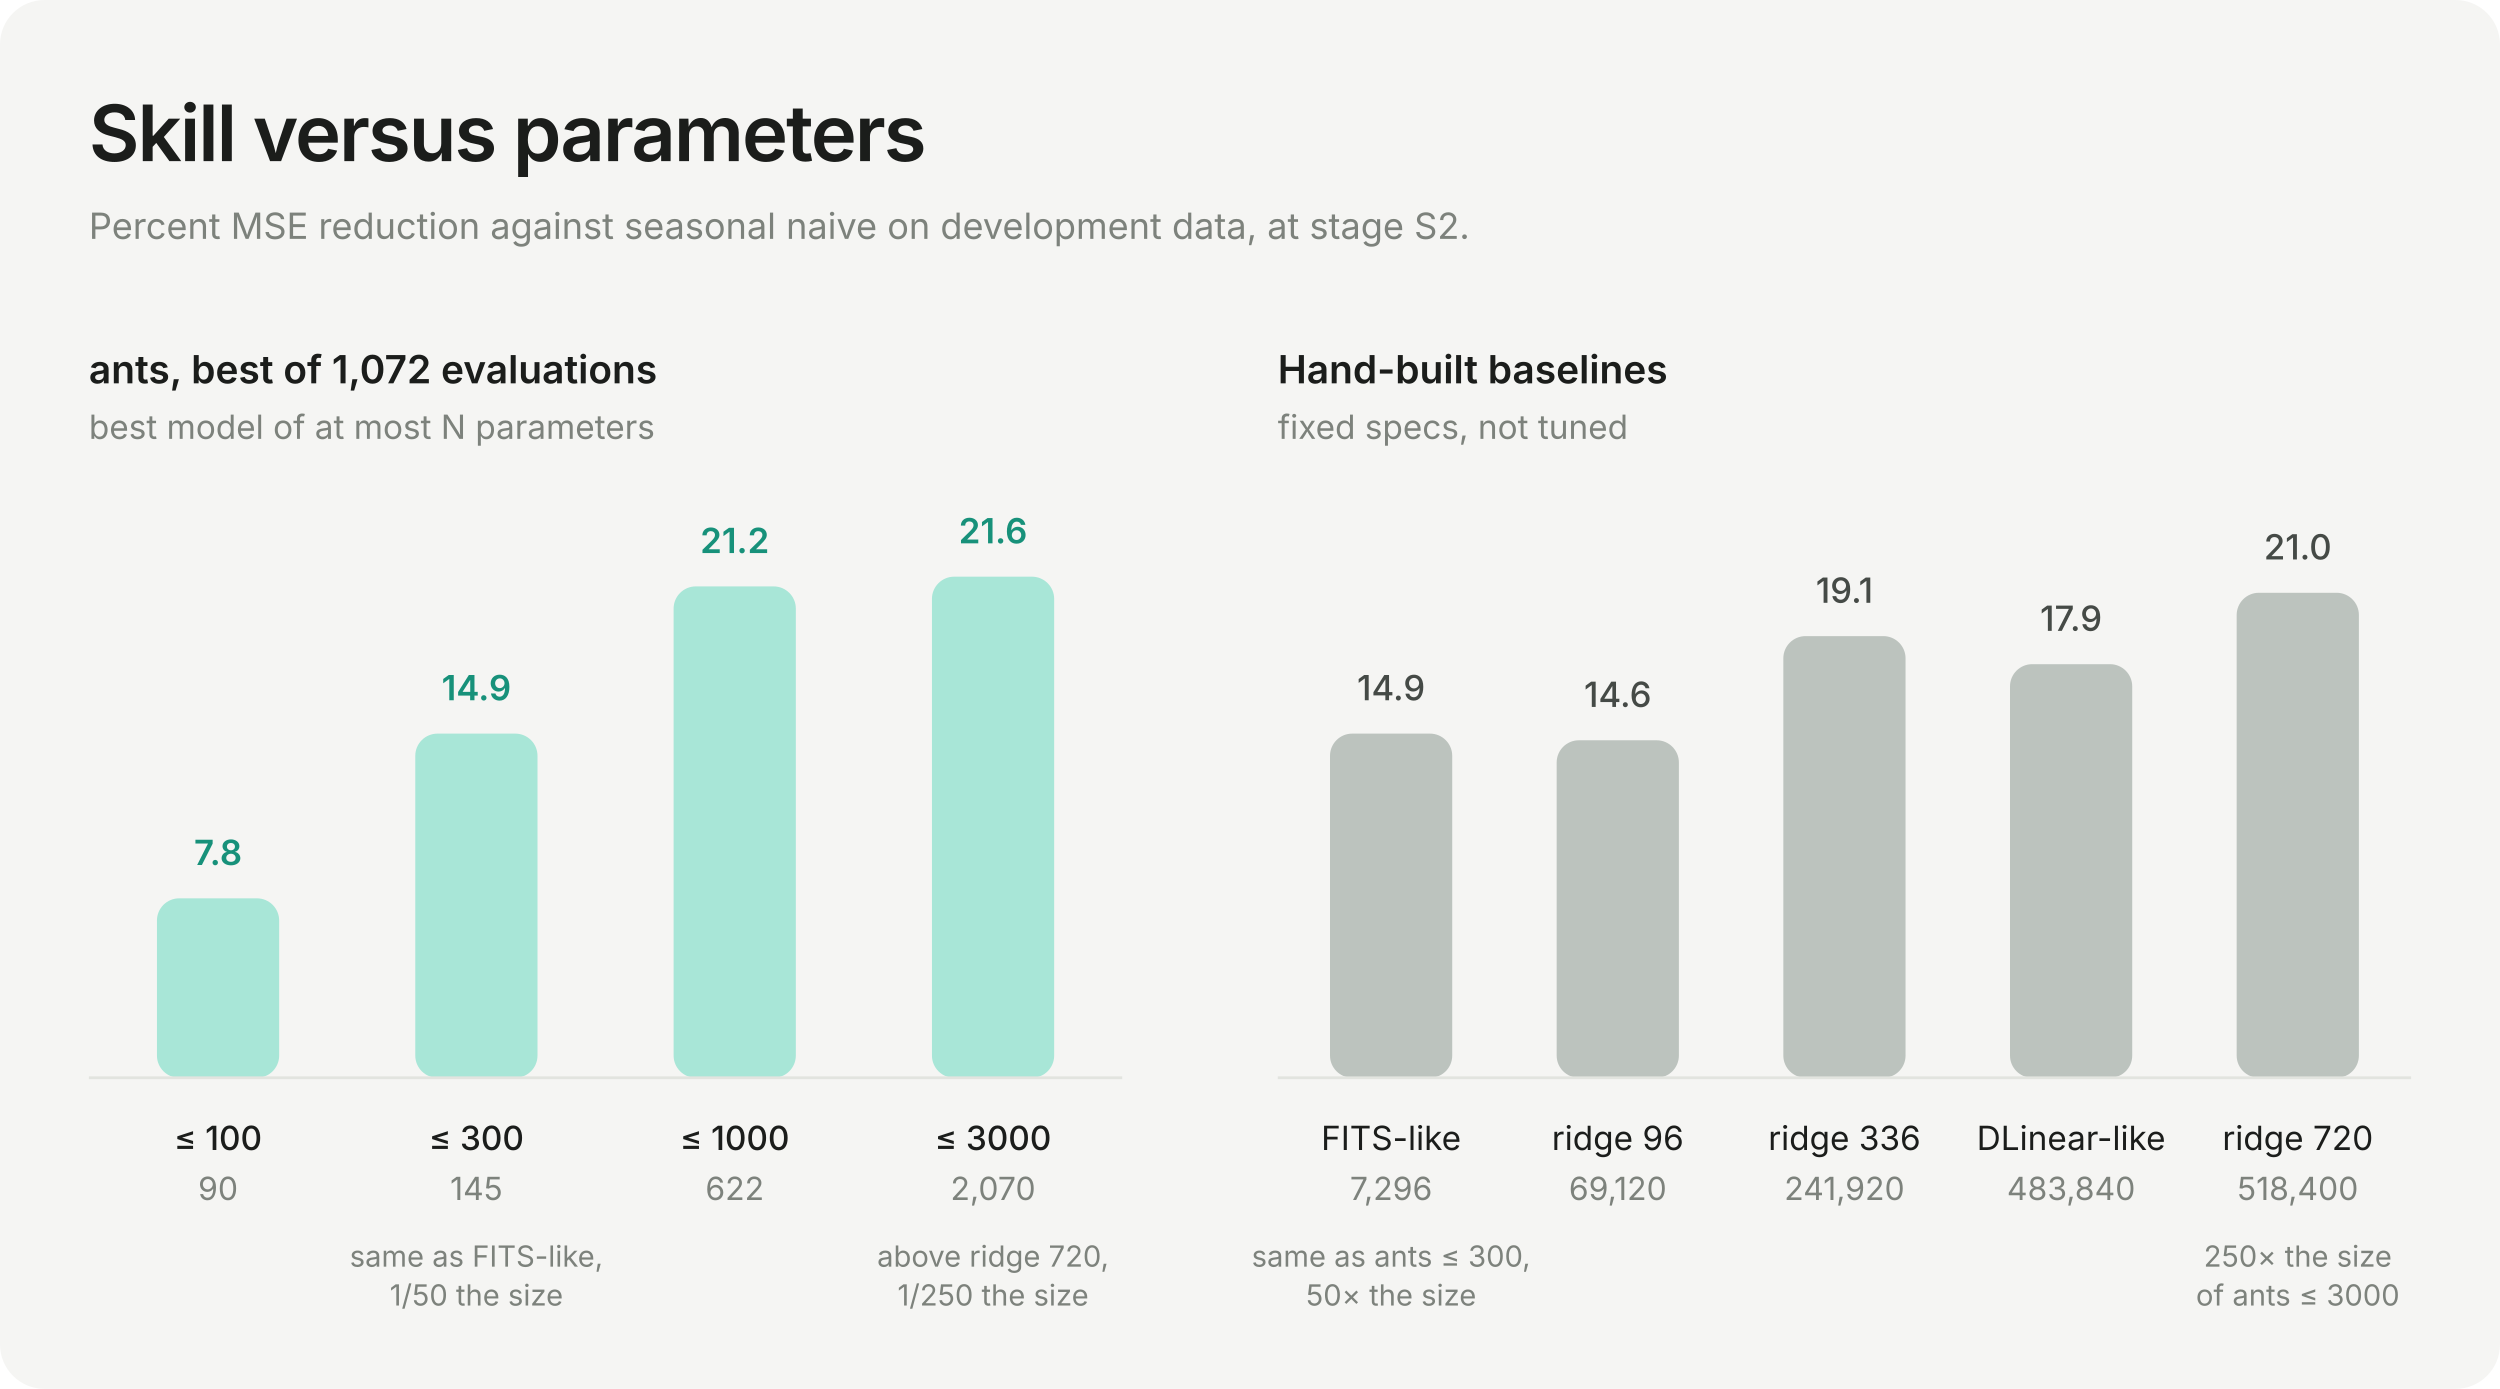
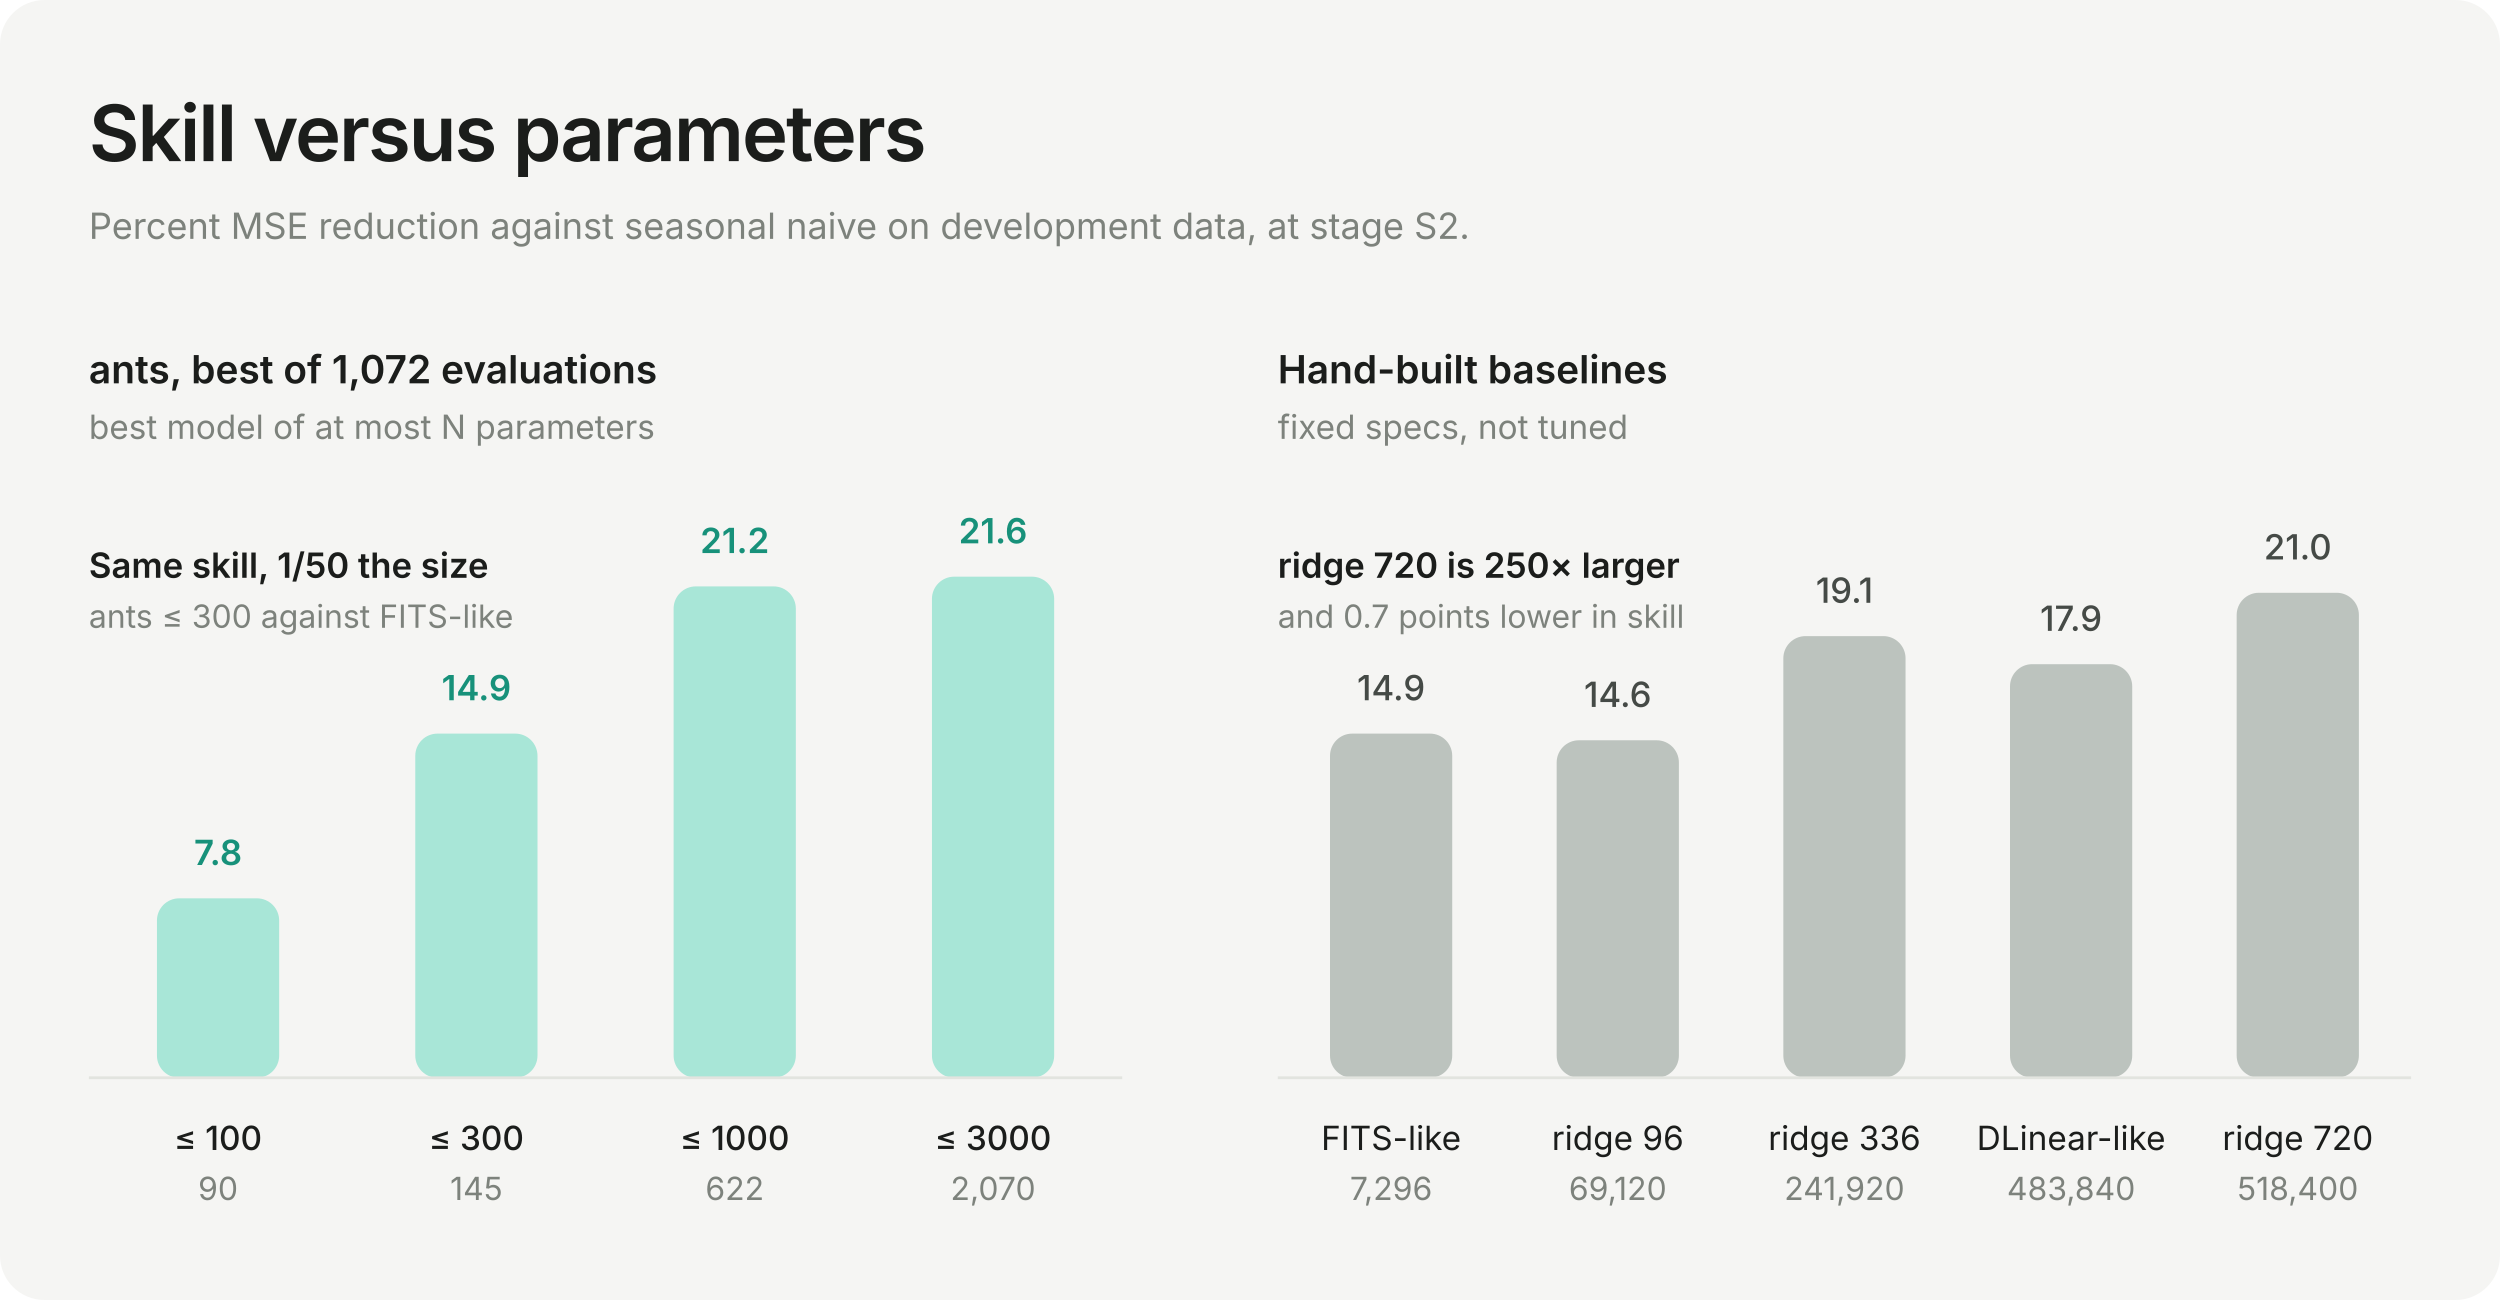
- <svg xmlns="http://www.w3.org/2000/svg" viewBox="0 0 900 500" width="900" role="img" aria-label="Skill versus parameters">
-   <rect width="900" height="500" rx="16" fill="#f5f5f3" />
+ <svg xmlns="http://www.w3.org/2000/svg" viewBox="0 0 900 468" width="900" role="img" aria-label="Skill versus parameters">
+   <rect width="900" height="468" rx="16" fill="#f5f5f3" />
  <text x="32.0" y="58.0" font-family="Inter,'Inter Variable',ui-sans-serif,-apple-system,BlinkMacSystemFont,'SF Pro Text','Segoe UI',Roboto,'Helvetica Neue',Arial,sans-serif" font-size="28" fill="#1b1d1b" text-anchor="start" font-weight="600" letter-spacing="-0.7" style="font-variant-numeric:tabular-nums;font-feature-settings:'tnum'">Skill versus parameters</text>
  <text x="32.0" y="86.0" font-family="Inter,'Inter Variable',ui-sans-serif,-apple-system,BlinkMacSystemFont,'SF Pro Text','Segoe UI',Roboto,'Helvetica Neue',Arial,sans-serif" font-size="13" fill="#7d827c" text-anchor="start" font-weight="400" letter-spacing="0" style="font-variant-numeric:tabular-nums;font-feature-settings:'tnum'">Percent MSE reduction against seasonal naive on development data, at stage S2.</text>
  <text x="32.0" y="138.0" font-family="Inter,'Inter Variable',ui-sans-serif,-apple-system,BlinkMacSystemFont,'SF Pro Text','Segoe UI',Roboto,'Helvetica Neue',Arial,sans-serif" font-size="14" fill="#1b1d1b" text-anchor="start" font-weight="600" letter-spacing="0" style="font-variant-numeric:tabular-nums;font-feature-settings:'tnum'">ants, best of 1,072 evaluations</text>
  <text x="32.0" y="158.0" font-family="Inter,'Inter Variable',ui-sans-serif,-apple-system,BlinkMacSystemFont,'SF Pro Text','Segoe UI',Roboto,'Helvetica Neue',Arial,sans-serif" font-size="12" fill="#7d827c" text-anchor="start" font-weight="400" letter-spacing="0" style="font-variant-numeric:tabular-nums;font-feature-settings:'tnum'">best model of at most N parameters</text>
  <rect x="56.5" y="323.4" width="44" height="64.6" rx="8" fill="#a8e6d7" />
  <text x="78.5" y="311.4" font-family="Inter,'Inter Variable',ui-sans-serif,-apple-system,BlinkMacSystemFont,'SF Pro Text','Segoe UI',Roboto,'Helvetica Neue',Arial,sans-serif" font-size="12.5" fill="#17917a" text-anchor="middle" font-weight="600" letter-spacing="0" style="font-variant-numeric:tabular-nums;font-feature-settings:'tnum'">7.8</text>
  <text x="78.5" y="414.0" font-family="Inter,'Inter Variable',ui-sans-serif,-apple-system,BlinkMacSystemFont,'SF Pro Text','Segoe UI',Roboto,'Helvetica Neue',Arial,sans-serif" font-size="12" fill="#1b1d1b" text-anchor="middle" font-weight="500" letter-spacing="0" style="font-variant-numeric:tabular-nums;font-feature-settings:'tnum'">≤ 100</text>
  <text x="78.5" y="432.0" font-family="Inter,'Inter Variable',ui-sans-serif,-apple-system,BlinkMacSystemFont,'SF Pro Text','Segoe UI',Roboto,'Helvetica Neue',Arial,sans-serif" font-size="11.5" fill="#7d827c" text-anchor="middle" font-weight="400" letter-spacing="0" style="font-variant-numeric:tabular-nums;font-feature-settings:'tnum'">90</text>
  <rect x="149.5" y="264.1" width="44" height="123.9" rx="8" fill="#a8e6d7" />
  <text x="171.5" y="252.1" font-family="Inter,'Inter Variable',ui-sans-serif,-apple-system,BlinkMacSystemFont,'SF Pro Text','Segoe UI',Roboto,'Helvetica Neue',Arial,sans-serif" font-size="12.5" fill="#17917a" text-anchor="middle" font-weight="600" letter-spacing="0" style="font-variant-numeric:tabular-nums;font-feature-settings:'tnum'">14.9</text>
  <text x="171.5" y="414.0" font-family="Inter,'Inter Variable',ui-sans-serif,-apple-system,BlinkMacSystemFont,'SF Pro Text','Segoe UI',Roboto,'Helvetica Neue',Arial,sans-serif" font-size="12" fill="#1b1d1b" text-anchor="middle" font-weight="500" letter-spacing="0" style="font-variant-numeric:tabular-nums;font-feature-settings:'tnum'">≤ 300</text>
  <text x="171.5" y="432.0" font-family="Inter,'Inter Variable',ui-sans-serif,-apple-system,BlinkMacSystemFont,'SF Pro Text','Segoe UI',Roboto,'Helvetica Neue',Arial,sans-serif" font-size="11.5" fill="#7d827c" text-anchor="middle" font-weight="400" letter-spacing="0" style="font-variant-numeric:tabular-nums;font-feature-settings:'tnum'">145</text>
-   <text x="171.5" y="456.0" font-family="Inter,'Inter Variable',ui-sans-serif,-apple-system,BlinkMacSystemFont,'SF Pro Text','Segoe UI',Roboto,'Helvetica Neue',Arial,sans-serif" font-size="10.5" fill="#7d827c" text-anchor="middle" font-weight="400" letter-spacing="0" style="font-variant-numeric:tabular-nums;font-feature-settings:'tnum'">same as FITS-like,</text>
-   <text x="171.5" y="470.0" font-family="Inter,'Inter Variable',ui-sans-serif,-apple-system,BlinkMacSystemFont,'SF Pro Text','Segoe UI',Roboto,'Helvetica Neue',Arial,sans-serif" font-size="10.5" fill="#7d827c" text-anchor="middle" font-weight="400" letter-spacing="0" style="font-variant-numeric:tabular-nums;font-feature-settings:'tnum'">1/50 the size</text>
  <rect x="242.5" y="211.1" width="44" height="176.9" rx="8" fill="#a8e6d7" />
  <text x="264.5" y="199.1" font-family="Inter,'Inter Variable',ui-sans-serif,-apple-system,BlinkMacSystemFont,'SF Pro Text','Segoe UI',Roboto,'Helvetica Neue',Arial,sans-serif" font-size="12.5" fill="#17917a" text-anchor="middle" font-weight="600" letter-spacing="0" style="font-variant-numeric:tabular-nums;font-feature-settings:'tnum'">21.2</text>
  <text x="264.5" y="414.0" font-family="Inter,'Inter Variable',ui-sans-serif,-apple-system,BlinkMacSystemFont,'SF Pro Text','Segoe UI',Roboto,'Helvetica Neue',Arial,sans-serif" font-size="12" fill="#1b1d1b" text-anchor="middle" font-weight="500" letter-spacing="0" style="font-variant-numeric:tabular-nums;font-feature-settings:'tnum'">≤ 1000</text>
  <text x="264.5" y="432.0" font-family="Inter,'Inter Variable',ui-sans-serif,-apple-system,BlinkMacSystemFont,'SF Pro Text','Segoe UI',Roboto,'Helvetica Neue',Arial,sans-serif" font-size="11.5" fill="#7d827c" text-anchor="middle" font-weight="400" letter-spacing="0" style="font-variant-numeric:tabular-nums;font-feature-settings:'tnum'">622</text>
  <rect x="335.5" y="207.6" width="44" height="180.4" rx="8" fill="#a8e6d7" />
  <text x="357.5" y="195.6" font-family="Inter,'Inter Variable',ui-sans-serif,-apple-system,BlinkMacSystemFont,'SF Pro Text','Segoe UI',Roboto,'Helvetica Neue',Arial,sans-serif" font-size="12.5" fill="#17917a" text-anchor="middle" font-weight="600" letter-spacing="0" style="font-variant-numeric:tabular-nums;font-feature-settings:'tnum'">21.6</text>
  <text x="357.5" y="414.0" font-family="Inter,'Inter Variable',ui-sans-serif,-apple-system,BlinkMacSystemFont,'SF Pro Text','Segoe UI',Roboto,'Helvetica Neue',Arial,sans-serif" font-size="12" fill="#1b1d1b" text-anchor="middle" font-weight="500" letter-spacing="0" style="font-variant-numeric:tabular-nums;font-feature-settings:'tnum'">≤ 3000</text>
  <text x="357.5" y="432.0" font-family="Inter,'Inter Variable',ui-sans-serif,-apple-system,BlinkMacSystemFont,'SF Pro Text','Segoe UI',Roboto,'Helvetica Neue',Arial,sans-serif" font-size="11.5" fill="#7d827c" text-anchor="middle" font-weight="400" letter-spacing="0" style="font-variant-numeric:tabular-nums;font-feature-settings:'tnum'">2,070</text>
-   <text x="357.5" y="456.0" font-family="Inter,'Inter Variable',ui-sans-serif,-apple-system,BlinkMacSystemFont,'SF Pro Text','Segoe UI',Roboto,'Helvetica Neue',Arial,sans-serif" font-size="10.5" fill="#7d827c" text-anchor="middle" font-weight="400" letter-spacing="0" style="font-variant-numeric:tabular-nums;font-feature-settings:'tnum'">above ridge 720,</text>
-   <text x="357.5" y="470.0" font-family="Inter,'Inter Variable',ui-sans-serif,-apple-system,BlinkMacSystemFont,'SF Pro Text','Segoe UI',Roboto,'Helvetica Neue',Arial,sans-serif" font-size="10.5" fill="#7d827c" text-anchor="middle" font-weight="400" letter-spacing="0" style="font-variant-numeric:tabular-nums;font-feature-settings:'tnum'">1/250 the size</text>
  <line x1="32" x2="404" y1="388" y2="388" stroke="#e2e4df" />
+   <text x="32.0" y="208.0" font-family="Inter,'Inter Variable',ui-sans-serif,-apple-system,BlinkMacSystemFont,'SF Pro Text','Segoe UI',Roboto,'Helvetica Neue',Arial,sans-serif" font-size="12.5" fill="#1b1d1b" text-anchor="start" font-weight="600" letter-spacing="0" style="font-variant-numeric:tabular-nums;font-feature-settings:'tnum'">Same skill, 1/50 the size</text>
+   <text x="32.0" y="226.0" font-family="Inter,'Inter Variable',ui-sans-serif,-apple-system,BlinkMacSystemFont,'SF Pro Text','Segoe UI',Roboto,'Helvetica Neue',Arial,sans-serif" font-size="11.5" fill="#7d827c" text-anchor="start" font-weight="400" letter-spacing="0" style="font-variant-numeric:tabular-nums;font-feature-settings:'tnum'">ants ≤ 300 against FITS-like</text>
  <text x="460.0" y="138.0" font-family="Inter,'Inter Variable',ui-sans-serif,-apple-system,BlinkMacSystemFont,'SF Pro Text','Segoe UI',Roboto,'Helvetica Neue',Arial,sans-serif" font-size="14" fill="#1b1d1b" text-anchor="start" font-weight="600" letter-spacing="0" style="font-variant-numeric:tabular-nums;font-feature-settings:'tnum'">Hand-built baselines</text>
  <text x="460.0" y="158.0" font-family="Inter,'Inter Variable',ui-sans-serif,-apple-system,BlinkMacSystemFont,'SF Pro Text','Segoe UI',Roboto,'Helvetica Neue',Arial,sans-serif" font-size="12" fill="#7d827c" text-anchor="start" font-weight="400" letter-spacing="0" style="font-variant-numeric:tabular-nums;font-feature-settings:'tnum'">fixed specs, not tuned</text>
  <rect x="478.8" y="264.1" width="44" height="123.9" rx="8" fill="#bcc3be" />
  <text x="500.8" y="252.1" font-family="Inter,'Inter Variable',ui-sans-serif,-apple-system,BlinkMacSystemFont,'SF Pro Text','Segoe UI',Roboto,'Helvetica Neue',Arial,sans-serif" font-size="12.5" fill="#454a46" text-anchor="middle" font-weight="500" letter-spacing="0" style="font-variant-numeric:tabular-nums;font-feature-settings:'tnum'">14.9</text>
  <text x="500.8" y="414.0" font-family="Inter,'Inter Variable',ui-sans-serif,-apple-system,BlinkMacSystemFont,'SF Pro Text','Segoe UI',Roboto,'Helvetica Neue',Arial,sans-serif" font-size="12" fill="#1b1d1b" text-anchor="middle" font-weight="400" letter-spacing="0" style="font-variant-numeric:tabular-nums;font-feature-settings:'tnum'">FITS-like</text>
  <text x="500.8" y="432.0" font-family="Inter,'Inter Variable',ui-sans-serif,-apple-system,BlinkMacSystemFont,'SF Pro Text','Segoe UI',Roboto,'Helvetica Neue',Arial,sans-serif" font-size="11.5" fill="#7d827c" text-anchor="middle" font-weight="400" letter-spacing="0" style="font-variant-numeric:tabular-nums;font-feature-settings:'tnum'">7,296</text>
-   <text x="500.8" y="456.0" font-family="Inter,'Inter Variable',ui-sans-serif,-apple-system,BlinkMacSystemFont,'SF Pro Text','Segoe UI',Roboto,'Helvetica Neue',Arial,sans-serif" font-size="10.5" fill="#7d827c" text-anchor="middle" font-weight="400" letter-spacing="0" style="font-variant-numeric:tabular-nums;font-feature-settings:'tnum'">same as ants ≤ 300,</text>
-   <text x="500.8" y="470.0" font-family="Inter,'Inter Variable',ui-sans-serif,-apple-system,BlinkMacSystemFont,'SF Pro Text','Segoe UI',Roboto,'Helvetica Neue',Arial,sans-serif" font-size="10.5" fill="#7d827c" text-anchor="middle" font-weight="400" letter-spacing="0" style="font-variant-numeric:tabular-nums;font-feature-settings:'tnum'">50× the size</text>
  <rect x="560.4" y="266.5" width="44" height="121.5" rx="8" fill="#bcc3be" />
  <text x="582.4" y="254.5" font-family="Inter,'Inter Variable',ui-sans-serif,-apple-system,BlinkMacSystemFont,'SF Pro Text','Segoe UI',Roboto,'Helvetica Neue',Arial,sans-serif" font-size="12.5" fill="#454a46" text-anchor="middle" font-weight="500" letter-spacing="0" style="font-variant-numeric:tabular-nums;font-feature-settings:'tnum'">14.6</text>
  <text x="582.4" y="414.0" font-family="Inter,'Inter Variable',ui-sans-serif,-apple-system,BlinkMacSystemFont,'SF Pro Text','Segoe UI',Roboto,'Helvetica Neue',Arial,sans-serif" font-size="12" fill="#1b1d1b" text-anchor="middle" font-weight="400" letter-spacing="0" style="font-variant-numeric:tabular-nums;font-feature-settings:'tnum'">ridge 96</text>
  <text x="582.4" y="432.0" font-family="Inter,'Inter Variable',ui-sans-serif,-apple-system,BlinkMacSystemFont,'SF Pro Text','Segoe UI',Roboto,'Helvetica Neue',Arial,sans-serif" font-size="11.5" fill="#7d827c" text-anchor="middle" font-weight="400" letter-spacing="0" style="font-variant-numeric:tabular-nums;font-feature-settings:'tnum'">69,120</text>
  <rect x="642.0" y="229.0" width="44" height="159.0" rx="8" fill="#bcc3be" />
  <text x="664.0" y="217.0" font-family="Inter,'Inter Variable',ui-sans-serif,-apple-system,BlinkMacSystemFont,'SF Pro Text','Segoe UI',Roboto,'Helvetica Neue',Arial,sans-serif" font-size="12.5" fill="#454a46" text-anchor="middle" font-weight="500" letter-spacing="0" style="font-variant-numeric:tabular-nums;font-feature-settings:'tnum'">19.1</text>
  <text x="664.0" y="414.0" font-family="Inter,'Inter Variable',ui-sans-serif,-apple-system,BlinkMacSystemFont,'SF Pro Text','Segoe UI',Roboto,'Helvetica Neue',Arial,sans-serif" font-size="12" fill="#1b1d1b" text-anchor="middle" font-weight="400" letter-spacing="0" style="font-variant-numeric:tabular-nums;font-feature-settings:'tnum'">ridge 336</text>
  <text x="664.0" y="432.0" font-family="Inter,'Inter Variable',ui-sans-serif,-apple-system,BlinkMacSystemFont,'SF Pro Text','Segoe UI',Roboto,'Helvetica Neue',Arial,sans-serif" font-size="11.5" fill="#7d827c" text-anchor="middle" font-weight="400" letter-spacing="0" style="font-variant-numeric:tabular-nums;font-feature-settings:'tnum'">241,920</text>
  <rect x="723.6" y="239.1" width="44" height="148.9" rx="8" fill="#bcc3be" />
  <text x="745.6" y="227.1" font-family="Inter,'Inter Variable',ui-sans-serif,-apple-system,BlinkMacSystemFont,'SF Pro Text','Segoe UI',Roboto,'Helvetica Neue',Arial,sans-serif" font-size="12.5" fill="#454a46" text-anchor="middle" font-weight="500" letter-spacing="0" style="font-variant-numeric:tabular-nums;font-feature-settings:'tnum'">17.9</text>
  <text x="745.6" y="414.0" font-family="Inter,'Inter Variable',ui-sans-serif,-apple-system,BlinkMacSystemFont,'SF Pro Text','Segoe UI',Roboto,'Helvetica Neue',Arial,sans-serif" font-size="12" fill="#1b1d1b" text-anchor="middle" font-weight="400" letter-spacing="0" style="font-variant-numeric:tabular-nums;font-feature-settings:'tnum'">DLinear-like</text>
  <text x="745.6" y="432.0" font-family="Inter,'Inter Variable',ui-sans-serif,-apple-system,BlinkMacSystemFont,'SF Pro Text','Segoe UI',Roboto,'Helvetica Neue',Arial,sans-serif" font-size="11.5" fill="#7d827c" text-anchor="middle" font-weight="400" letter-spacing="0" style="font-variant-numeric:tabular-nums;font-feature-settings:'tnum'">483,840</text>
  <rect x="805.2" y="213.4" width="44" height="174.6" rx="8" fill="#bcc3be" />
  <text x="827.2" y="201.4" font-family="Inter,'Inter Variable',ui-sans-serif,-apple-system,BlinkMacSystemFont,'SF Pro Text','Segoe UI',Roboto,'Helvetica Neue',Arial,sans-serif" font-size="12.5" fill="#454a46" text-anchor="middle" font-weight="500" letter-spacing="0" style="font-variant-numeric:tabular-nums;font-feature-settings:'tnum'">21.0</text>
  <text x="827.2" y="414.0" font-family="Inter,'Inter Variable',ui-sans-serif,-apple-system,BlinkMacSystemFont,'SF Pro Text','Segoe UI',Roboto,'Helvetica Neue',Arial,sans-serif" font-size="12" fill="#1b1d1b" text-anchor="middle" font-weight="400" letter-spacing="0" style="font-variant-numeric:tabular-nums;font-feature-settings:'tnum'">ridge 720</text>
  <text x="827.2" y="432.0" font-family="Inter,'Inter Variable',ui-sans-serif,-apple-system,BlinkMacSystemFont,'SF Pro Text','Segoe UI',Roboto,'Helvetica Neue',Arial,sans-serif" font-size="11.5" fill="#7d827c" text-anchor="middle" font-weight="400" letter-spacing="0" style="font-variant-numeric:tabular-nums;font-feature-settings:'tnum'">518,400</text>
-   <text x="827.2" y="456.0" font-family="Inter,'Inter Variable',ui-sans-serif,-apple-system,BlinkMacSystemFont,'SF Pro Text','Segoe UI',Roboto,'Helvetica Neue',Arial,sans-serif" font-size="10.5" fill="#7d827c" text-anchor="middle" font-weight="400" letter-spacing="0" style="font-variant-numeric:tabular-nums;font-feature-settings:'tnum'">250× the size</text>
-   <text x="827.2" y="470.0" font-family="Inter,'Inter Variable',ui-sans-serif,-apple-system,BlinkMacSystemFont,'SF Pro Text','Segoe UI',Roboto,'Helvetica Neue',Arial,sans-serif" font-size="10.5" fill="#7d827c" text-anchor="middle" font-weight="400" letter-spacing="0" style="font-variant-numeric:tabular-nums;font-feature-settings:'tnum'">of ants ≤ 3000</text>
  <line x1="460" x2="868" y1="388" y2="388" stroke="#e2e4df" />
+   <text x="460.0" y="208.0" font-family="Inter,'Inter Variable',ui-sans-serif,-apple-system,BlinkMacSystemFont,'SF Pro Text','Segoe UI',Roboto,'Helvetica Neue',Arial,sans-serif" font-size="12.5" fill="#1b1d1b" text-anchor="start" font-weight="600" letter-spacing="0" style="font-variant-numeric:tabular-nums;font-feature-settings:'tnum'">ridge 720 is 250× larger</text>
+   <text x="460.0" y="226.0" font-family="Inter,'Inter Variable',ui-sans-serif,-apple-system,BlinkMacSystemFont,'SF Pro Text','Segoe UI',Roboto,'Helvetica Neue',Arial,sans-serif" font-size="11.5" fill="#7d827c" text-anchor="start" font-weight="400" letter-spacing="0" style="font-variant-numeric:tabular-nums;font-feature-settings:'tnum'">and 0.7 points lower in skill</text>
</svg>
